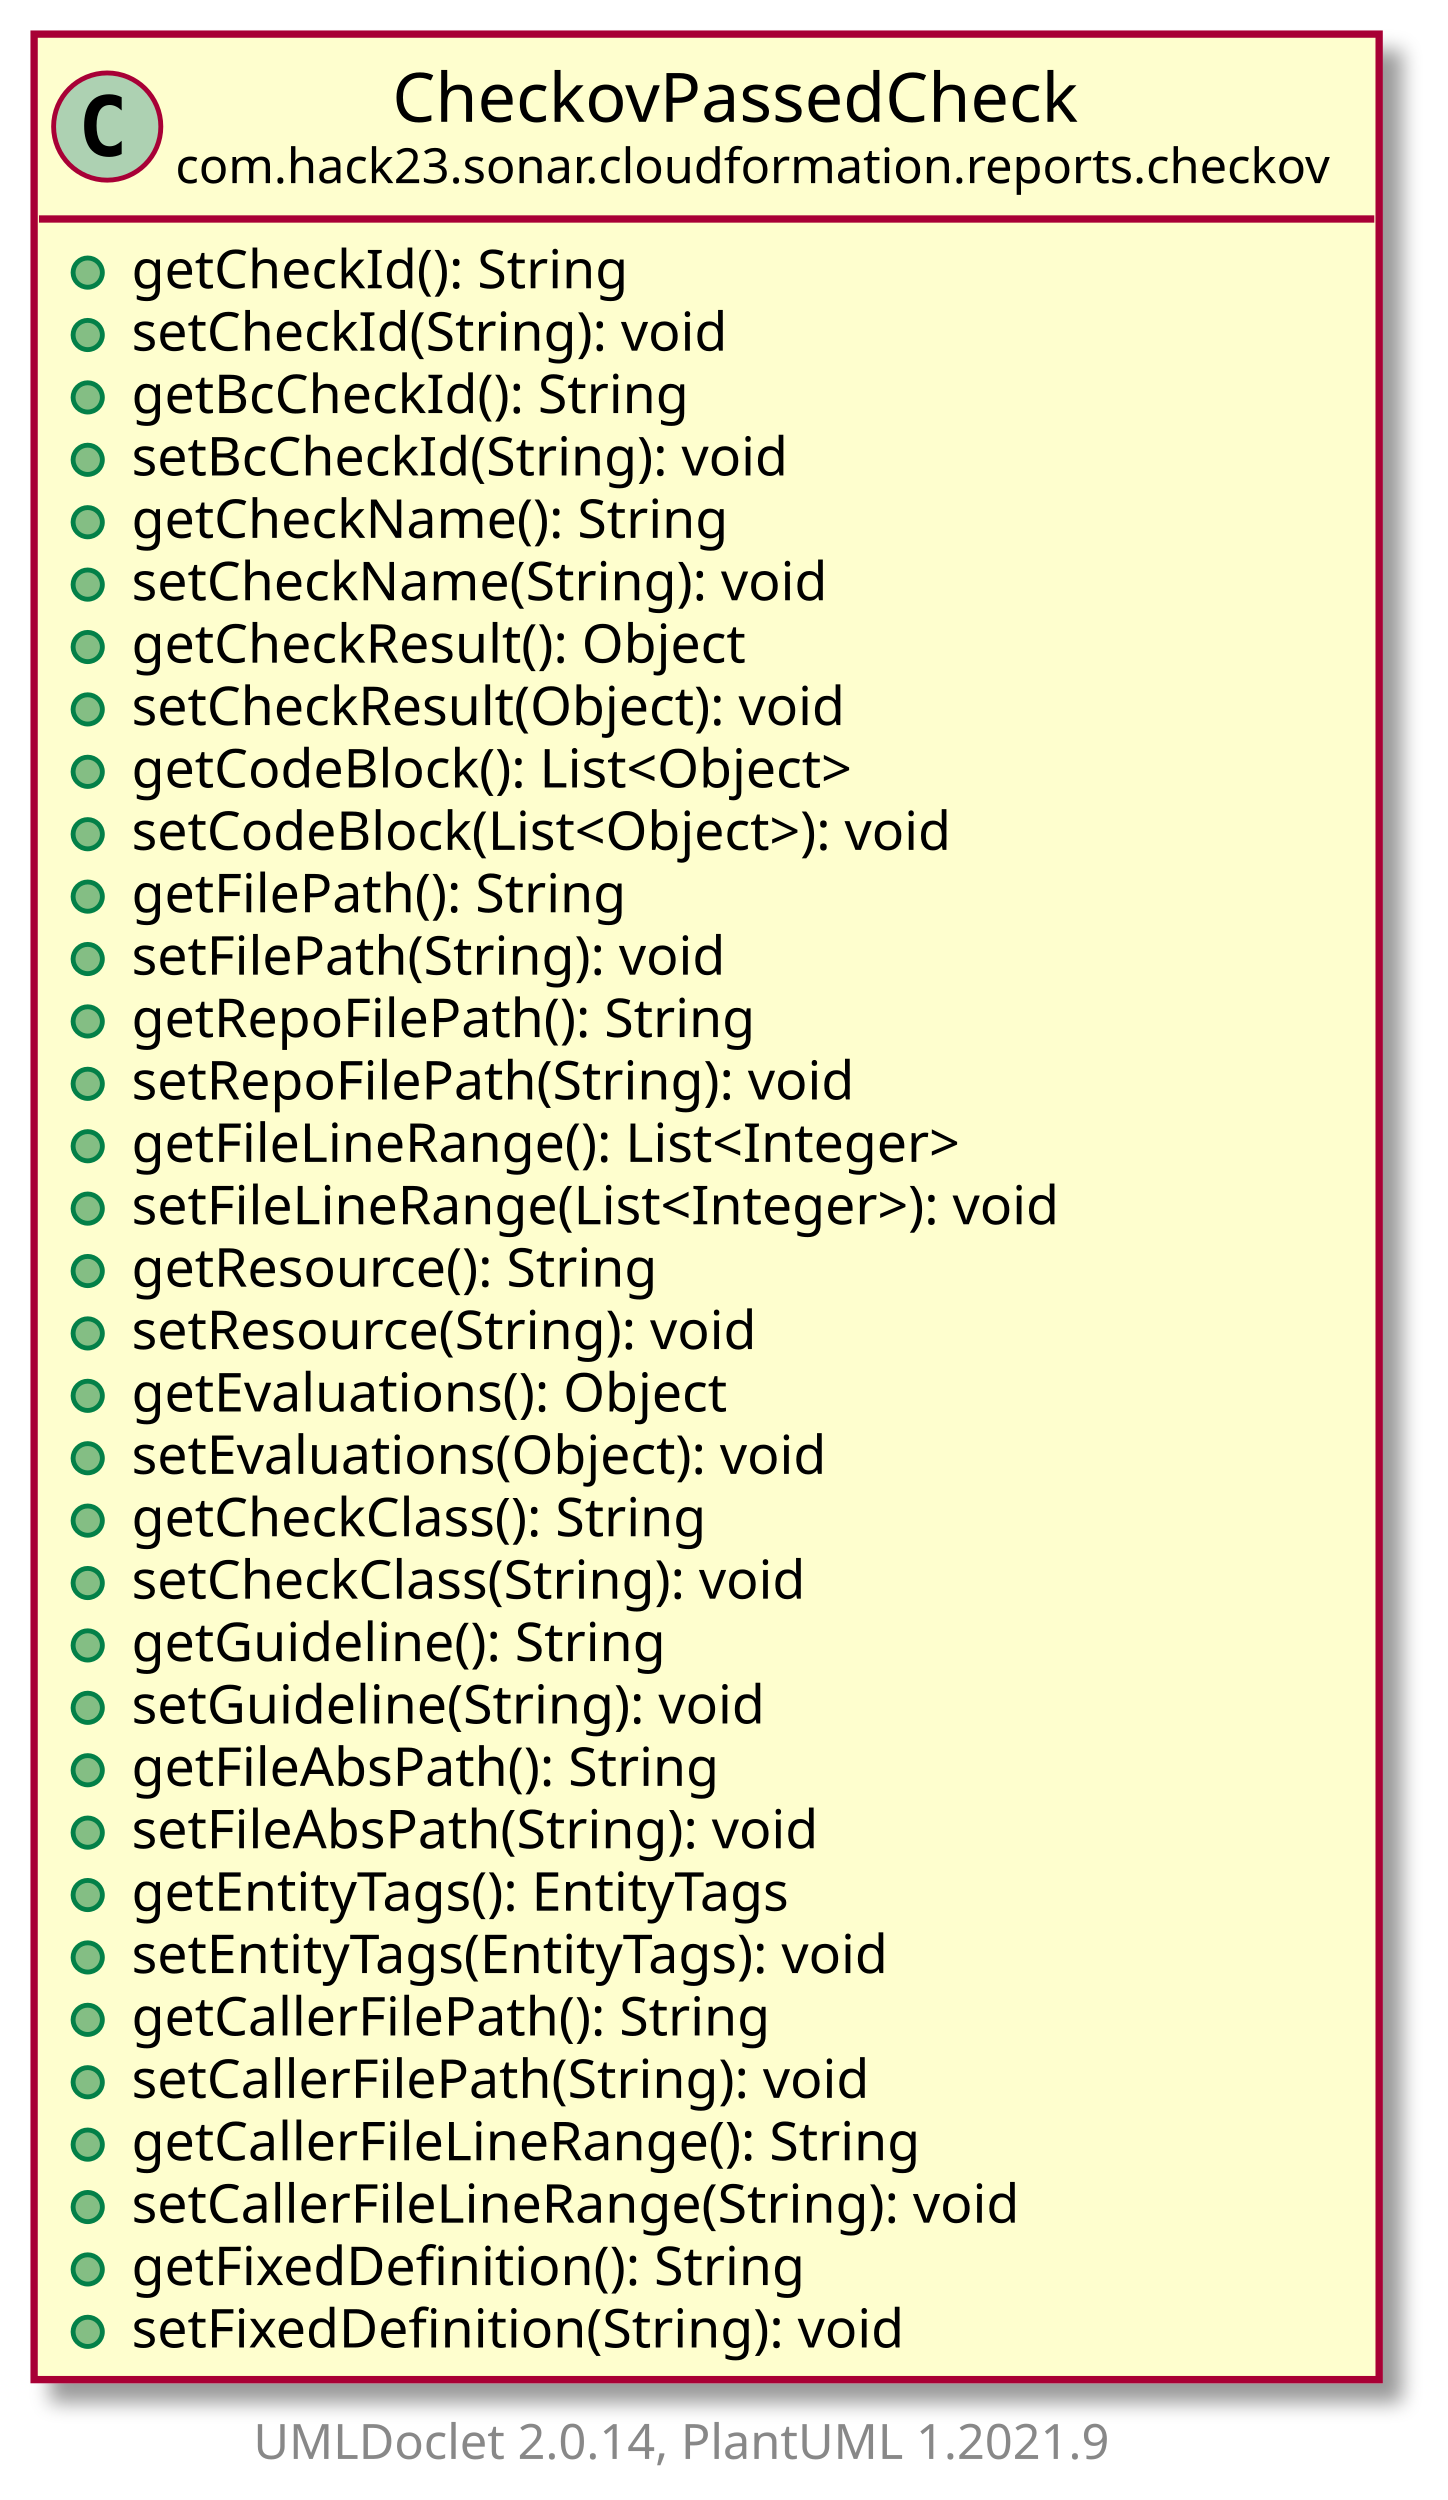
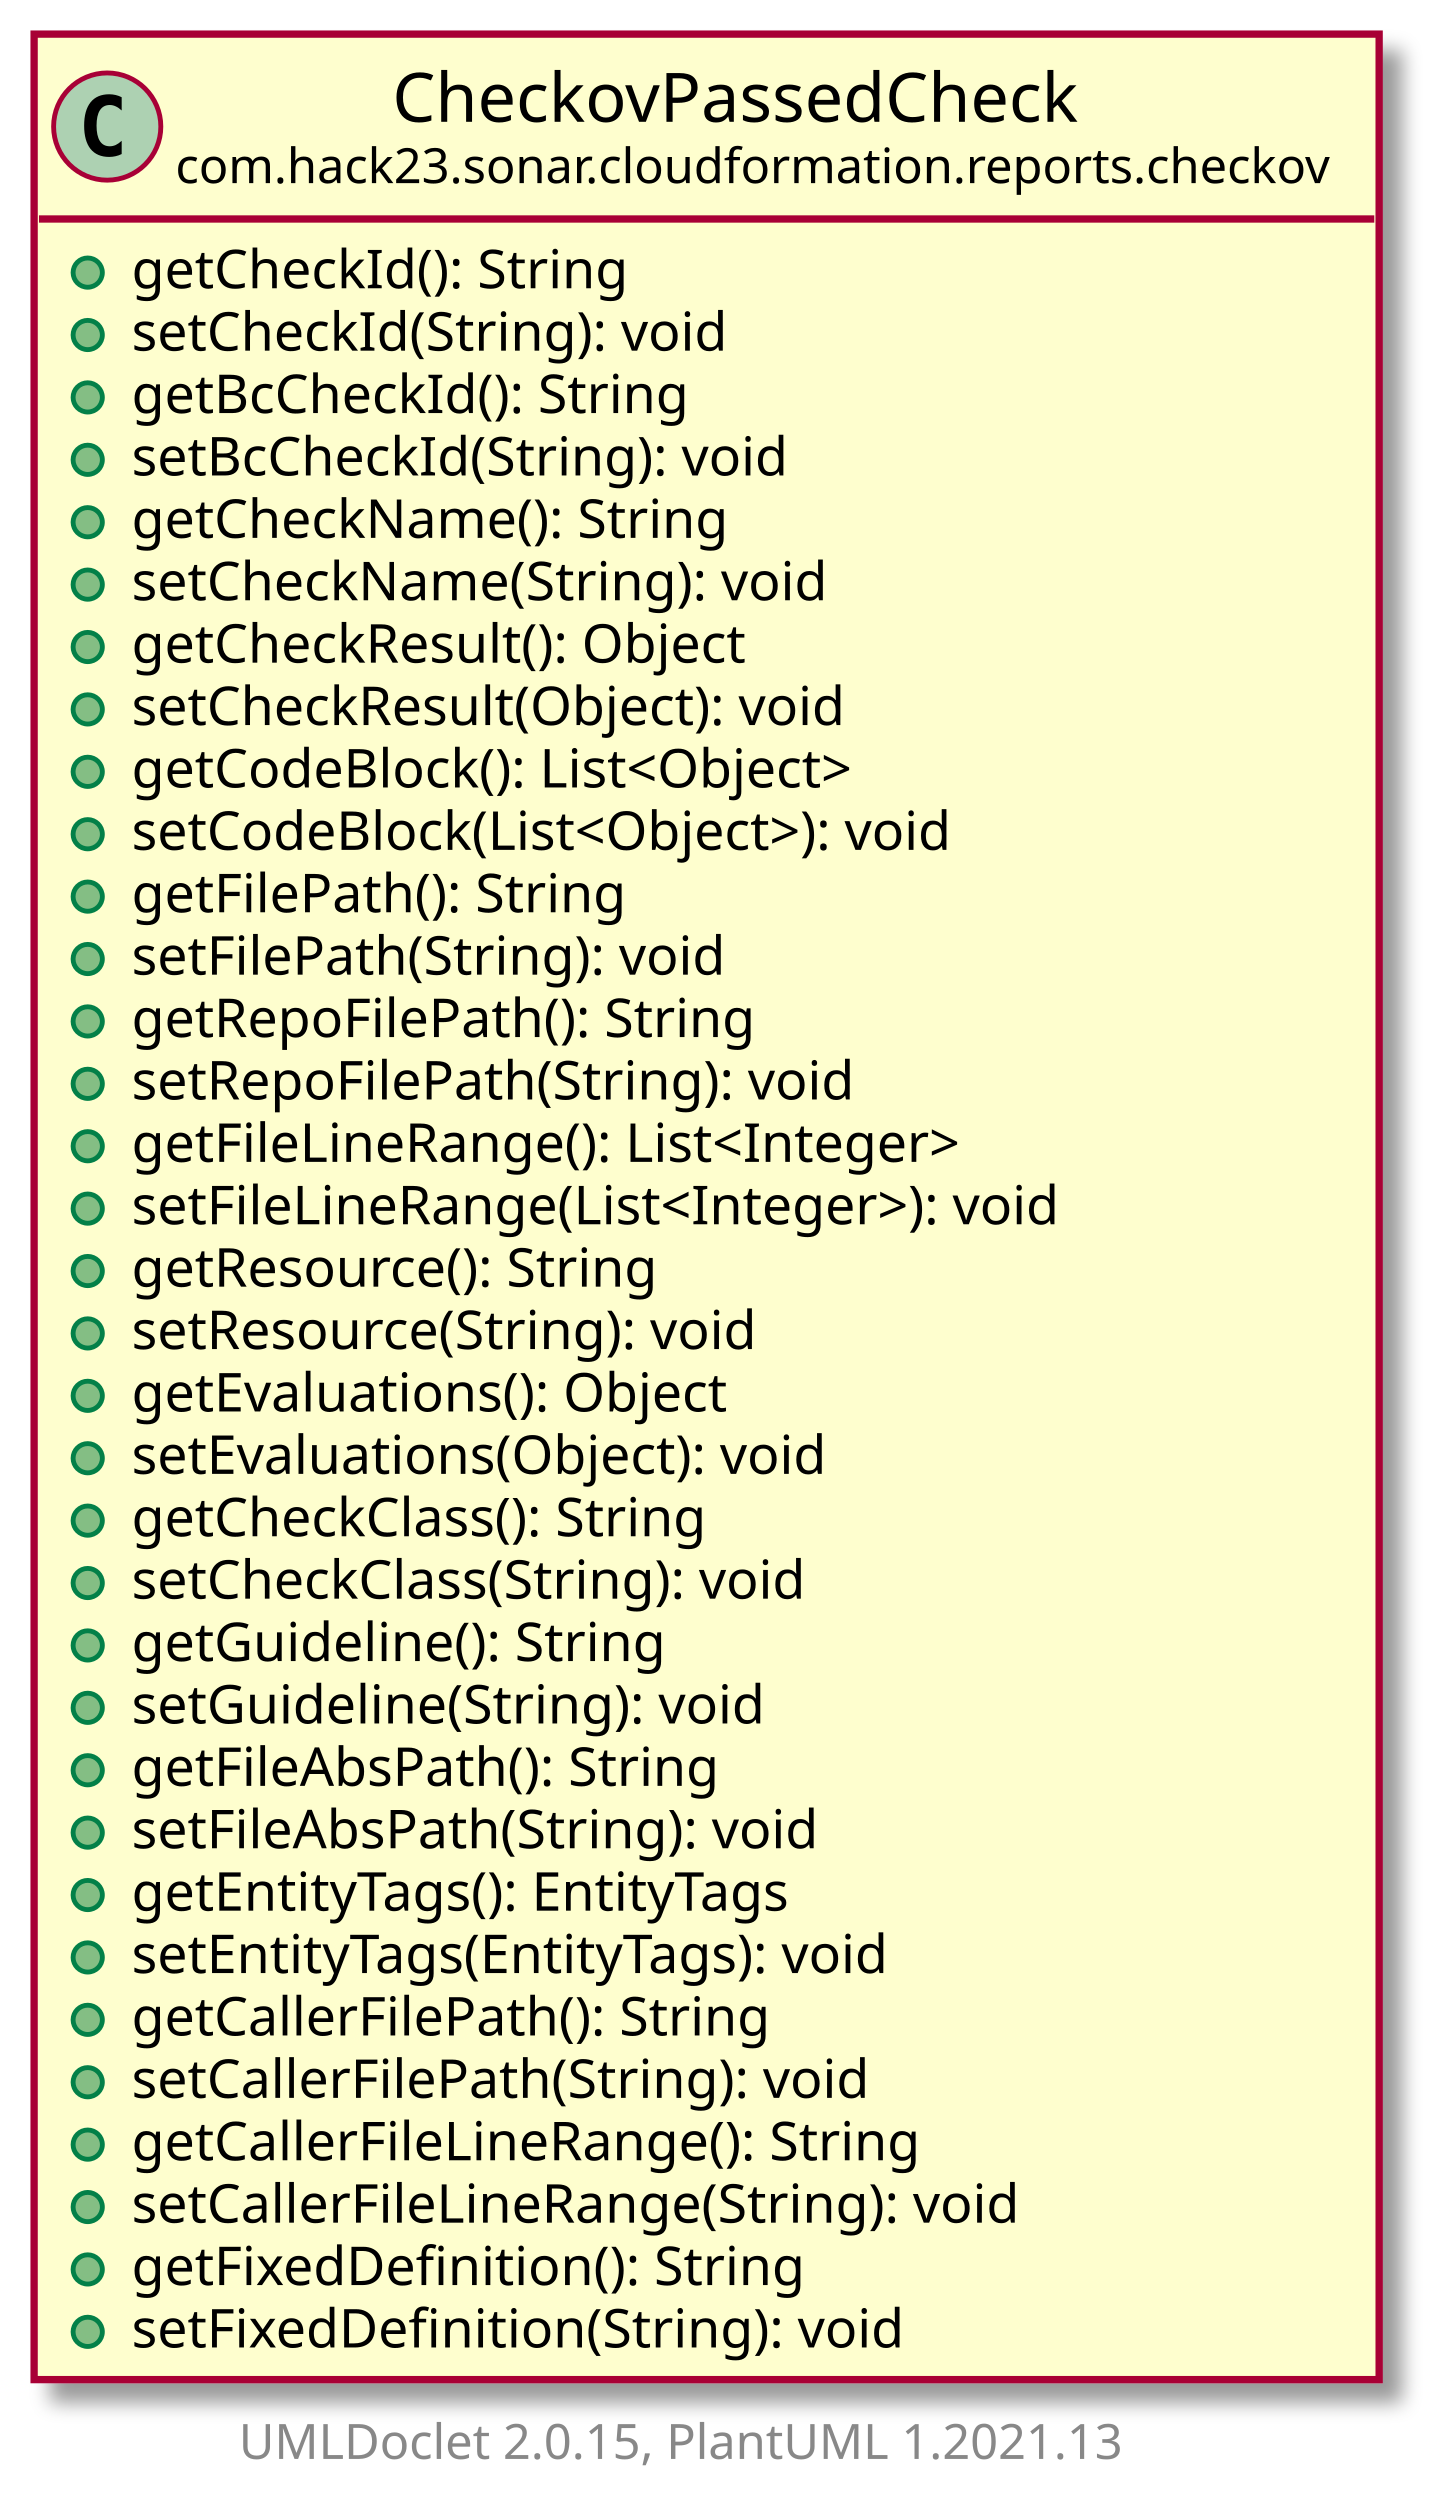
<svg xmlns="http://www.w3.org/2000/svg" xmlns:xlink="http://www.w3.org/1999/xlink" contentScriptType="application/ecmascript" contentStyleType="text/css" height="513px" preserveAspectRatio="none" style="width:297px;height:513px;background:#FFFFFF;" version="1.1" viewBox="0 0 297 513" width="297px" zoomAndPan="magnify">
  <defs>
-     <filter height="300%" id="f1ac1jlibkurmb" width="300%" x="-1" y="-1">
+     <filter height="300%" id="f14xbxyf6xy1gd" width="300%" x="-1" y="-1">
      <feGaussianBlur result="blurOut" stdDeviation="2.0" />
      <feColorMatrix in="blurOut" result="blurOut2" type="matrix" values="0 0 0 0 0 0 0 0 0 0 0 0 0 0 0 0 0 0 .4 0" />
      <feOffset dx="4.0" dy="4.0" in="blurOut2" result="blurOut3" />
      <feBlend in="SourceGraphic" in2="blurOut3" mode="normal" />
    </filter>
  </defs>
  <g>
    <a href="CheckovPassedCheck.html" target="_top" title="CheckovPassedCheck.html" xlink:actuate="onRequest" xlink:href="CheckovPassedCheck.html" xlink:show="new" xlink:title="CheckovPassedCheck.html" xlink:type="simple">
-       <rect codeLine="5" fill="#FEFECE" filter="url(#f1ac1jlibkurmb)" height="481.297" id="com.hack23.sonar.cloudformation.reports.checkov.CheckovPassedCheck" style="stroke:#A80036;stroke-width:1.5;" width="276" x="7" y="7" />
+       <rect codeLine="5" fill="#FEFECE" filter="url(#f14xbxyf6xy1gd)" height="481.297" id="com.hack23.sonar.cloudformation.reports.checkov.CheckovPassedCheck" style="stroke:#A80036;stroke-width:1.5;" width="276" x="7" y="7" />
      <ellipse cx="22" cy="25.969" fill="#ADD1B2" rx="11" ry="11" style="stroke:#A80036;stroke-width:1.0;" />
      <path d="M24.969,31.609 Q24.391,31.906 23.75,32.047 Q23.109,32.203 22.406,32.203 Q19.906,32.203 18.578,30.562 Q17.266,28.906 17.266,25.781 Q17.266,22.656 18.578,21 Q19.906,19.344 22.406,19.344 Q23.109,19.344 23.75,19.5 Q24.406,19.656 24.969,19.953 L24.969,22.672 Q24.344,22.094 23.75,21.828 Q23.156,21.547 22.531,21.547 Q21.188,21.547 20.5,22.625 Q19.812,23.688 19.812,25.781 Q19.812,27.875 20.5,28.953 Q21.188,30.016 22.531,30.016 Q23.156,30.016 23.75,29.75 Q24.344,29.469 24.969,28.891 L24.969,31.609 Z " fill="#000000" />
      <text fill="#000000" font-family="sans-serif" font-size="14" lengthAdjust="spacing" textLength="155" x="80.5" y="24.995">CheckovPassedCheck</text>
      <text fill="#000000" font-family="sans-serif" font-size="10" lengthAdjust="spacing" textLength="244" x="36" y="37.579">com.hack23.sonar.cloudformation.reports.checkov</text>
      <line style="stroke:#A80036;stroke-width:1.5;" x1="8" x2="282" y1="44.938" y2="44.938" />
      <ellipse cx="18" cy="55.938" fill="#84BE84" rx="3" ry="3" style="stroke:#038048;stroke-width:1.0;" />
      <text fill="#000000" font-family="sans-serif" font-size="11" lengthAdjust="spacing" textLength="112" x="27" y="59.148">getCheckId(): String</text>
      <ellipse cx="18" cy="68.742" fill="#84BE84" rx="3" ry="3" style="stroke:#038048;stroke-width:1.0;" />
      <text fill="#000000" font-family="sans-serif" font-size="11" lengthAdjust="spacing" textLength="135" x="27" y="71.953">setCheckId(String): void</text>
      <ellipse cx="18" cy="81.547" fill="#84BE84" rx="3" ry="3" style="stroke:#038048;stroke-width:1.0;" />
      <text fill="#000000" font-family="sans-serif" font-size="11" lengthAdjust="spacing" textLength="126" x="27" y="84.757">getBcCheckId(): String</text>
      <ellipse cx="18" cy="94.352" fill="#84BE84" rx="3" ry="3" style="stroke:#038048;stroke-width:1.0;" />
      <text fill="#000000" font-family="sans-serif" font-size="11" lengthAdjust="spacing" textLength="149" x="27" y="97.562">setBcCheckId(String): void</text>
      <ellipse cx="18" cy="107.156" fill="#84BE84" rx="3" ry="3" style="stroke:#038048;stroke-width:1.0;" />
      <text fill="#000000" font-family="sans-serif" font-size="11" lengthAdjust="spacing" textLength="135" x="27" y="110.367">getCheckName(): String</text>
      <ellipse cx="18" cy="119.961" fill="#84BE84" rx="3" ry="3" style="stroke:#038048;stroke-width:1.0;" />
      <text fill="#000000" font-family="sans-serif" font-size="11" lengthAdjust="spacing" textLength="158" x="27" y="123.171">setCheckName(String): void</text>
      <ellipse cx="18" cy="132.766" fill="#84BE84" rx="3" ry="3" style="stroke:#038048;stroke-width:1.0;" />
      <text fill="#000000" font-family="sans-serif" font-size="11" lengthAdjust="spacing" textLength="139" x="27" y="135.976">getCheckResult(): Object</text>
      <ellipse cx="18" cy="145.57" fill="#84BE84" rx="3" ry="3" style="stroke:#038048;stroke-width:1.0;" />
      <text fill="#000000" font-family="sans-serif" font-size="11" lengthAdjust="spacing" textLength="162" x="27" y="148.781">setCheckResult(Object): void</text>
      <ellipse cx="18" cy="158.375" fill="#84BE84" rx="3" ry="3" style="stroke:#038048;stroke-width:1.0;" />
      <text fill="#000000" font-family="sans-serif" font-size="11" lengthAdjust="spacing" textLength="167" x="27" y="161.585">getCodeBlock(): List&lt;Object&gt;</text>
      <ellipse cx="18" cy="171.18" fill="#84BE84" rx="3" ry="3" style="stroke:#038048;stroke-width:1.0;" />
      <text fill="#000000" font-family="sans-serif" font-size="11" lengthAdjust="spacing" textLength="190" x="27" y="174.39">setCodeBlock(List&lt;Object&gt;): void</text>
      <ellipse cx="18" cy="183.984" fill="#84BE84" rx="3" ry="3" style="stroke:#038048;stroke-width:1.0;" />
      <text fill="#000000" font-family="sans-serif" font-size="11" lengthAdjust="spacing" textLength="112" x="27" y="187.195">getFilePath(): String</text>
      <ellipse cx="18" cy="196.789" fill="#84BE84" rx="3" ry="3" style="stroke:#038048;stroke-width:1.0;" />
      <text fill="#000000" font-family="sans-serif" font-size="11" lengthAdjust="spacing" textLength="135" x="27" y="200">setFilePath(String): void</text>
      <ellipse cx="18" cy="209.594" fill="#84BE84" rx="3" ry="3" style="stroke:#038048;stroke-width:1.0;" />
      <text fill="#000000" font-family="sans-serif" font-size="11" lengthAdjust="spacing" textLength="140" x="27" y="212.804">getRepoFilePath(): String</text>
      <ellipse cx="18" cy="222.398" fill="#84BE84" rx="3" ry="3" style="stroke:#038048;stroke-width:1.0;" />
      <text fill="#000000" font-family="sans-serif" font-size="11" lengthAdjust="spacing" textLength="163" x="27" y="225.609">setRepoFilePath(String): void</text>
      <ellipse cx="18" cy="235.203" fill="#84BE84" rx="3" ry="3" style="stroke:#038048;stroke-width:1.0;" />
      <text fill="#000000" font-family="sans-serif" font-size="11" lengthAdjust="spacing" textLength="189" x="27" y="238.414">getFileLineRange(): List&lt;Integer&gt;</text>
      <ellipse cx="18" cy="248.008" fill="#84BE84" rx="3" ry="3" style="stroke:#038048;stroke-width:1.0;" />
      <text fill="#000000" font-family="sans-serif" font-size="11" lengthAdjust="spacing" textLength="212" x="27" y="251.218">setFileLineRange(List&lt;Integer&gt;): void</text>
      <ellipse cx="18" cy="260.812" fill="#84BE84" rx="3" ry="3" style="stroke:#038048;stroke-width:1.0;" />
      <text fill="#000000" font-family="sans-serif" font-size="11" lengthAdjust="spacing" textLength="121" x="27" y="264.023">getResource(): String</text>
      <ellipse cx="18" cy="273.617" fill="#84BE84" rx="3" ry="3" style="stroke:#038048;stroke-width:1.0;" />
      <text fill="#000000" font-family="sans-serif" font-size="11" lengthAdjust="spacing" textLength="144" x="27" y="276.828">setResource(String): void</text>
      <ellipse cx="18" cy="286.422" fill="#84BE84" rx="3" ry="3" style="stroke:#038048;stroke-width:1.0;" />
      <text fill="#000000" font-family="sans-serif" font-size="11" lengthAdjust="spacing" textLength="135" x="27" y="289.632">getEvaluations(): Object</text>
      <ellipse cx="18" cy="299.227" fill="#84BE84" rx="3" ry="3" style="stroke:#038048;stroke-width:1.0;" />
      <text fill="#000000" font-family="sans-serif" font-size="11" lengthAdjust="spacing" textLength="158" x="27" y="302.437">setEvaluations(Object): void</text>
      <ellipse cx="18" cy="312.031" fill="#84BE84" rx="3" ry="3" style="stroke:#038048;stroke-width:1.0;" />
      <text fill="#000000" font-family="sans-serif" font-size="11" lengthAdjust="spacing" textLength="134" x="27" y="315.242">getCheckClass(): String</text>
      <ellipse cx="18" cy="324.836" fill="#84BE84" rx="3" ry="3" style="stroke:#038048;stroke-width:1.0;" />
      <text fill="#000000" font-family="sans-serif" font-size="11" lengthAdjust="spacing" textLength="157" x="27" y="328.046">setCheckClass(String): void</text>
      <ellipse cx="18" cy="337.641" fill="#84BE84" rx="3" ry="3" style="stroke:#038048;stroke-width:1.0;" />
      <text fill="#000000" font-family="sans-serif" font-size="11" lengthAdjust="spacing" textLength="121" x="27" y="340.851">getGuideline(): String</text>
      <ellipse cx="18" cy="350.445" fill="#84BE84" rx="3" ry="3" style="stroke:#038048;stroke-width:1.0;" />
      <text fill="#000000" font-family="sans-serif" font-size="11" lengthAdjust="spacing" textLength="144" x="27" y="353.656">setGuideline(String): void</text>
      <ellipse cx="18" cy="363.25" fill="#84BE84" rx="3" ry="3" style="stroke:#038048;stroke-width:1.0;" />
      <text fill="#000000" font-family="sans-serif" font-size="11" lengthAdjust="spacing" textLength="133" x="27" y="366.46">getFileAbsPath(): String</text>
      <ellipse cx="18" cy="376.055" fill="#84BE84" rx="3" ry="3" style="stroke:#038048;stroke-width:1.0;" />
      <text fill="#000000" font-family="sans-serif" font-size="11" lengthAdjust="spacing" textLength="156" x="27" y="379.265">setFileAbsPath(String): void</text>
      <ellipse cx="18" cy="388.859" fill="#84BE84" rx="3" ry="3" style="stroke:#038048;stroke-width:1.0;" />
      <text fill="#000000" font-family="sans-serif" font-size="11" lengthAdjust="spacing" textLength="152" x="27" y="392.07">getEntityTags(): EntityTags</text>
      <ellipse cx="18" cy="401.664" fill="#84BE84" rx="3" ry="3" style="stroke:#038048;stroke-width:1.0;" />
      <text fill="#000000" font-family="sans-serif" font-size="11" lengthAdjust="spacing" textLength="175" x="27" y="404.875">setEntityTags(EntityTags): void</text>
      <ellipse cx="18" cy="414.469" fill="#84BE84" rx="3" ry="3" style="stroke:#038048;stroke-width:1.0;" />
      <text fill="#000000" font-family="sans-serif" font-size="11" lengthAdjust="spacing" textLength="145" x="27" y="417.679">getCallerFilePath(): String</text>
      <ellipse cx="18" cy="427.273" fill="#84BE84" rx="3" ry="3" style="stroke:#038048;stroke-width:1.0;" />
      <text fill="#000000" font-family="sans-serif" font-size="11" lengthAdjust="spacing" textLength="168" x="27" y="430.484">setCallerFilePath(String): void</text>
      <ellipse cx="18" cy="440.078" fill="#84BE84" rx="3" ry="3" style="stroke:#038048;stroke-width:1.0;" />
      <text fill="#000000" font-family="sans-serif" font-size="11" lengthAdjust="spacing" textLength="178" x="27" y="443.289">getCallerFileLineRange(): String</text>
      <ellipse cx="18" cy="452.883" fill="#84BE84" rx="3" ry="3" style="stroke:#038048;stroke-width:1.0;" />
      <text fill="#000000" font-family="sans-serif" font-size="11" lengthAdjust="spacing" textLength="201" x="27" y="456.093">setCallerFileLineRange(String): void</text>
      <ellipse cx="18" cy="465.688" fill="#84BE84" rx="3" ry="3" style="stroke:#038048;stroke-width:1.0;" />
      <text fill="#000000" font-family="sans-serif" font-size="11" lengthAdjust="spacing" textLength="150" x="27" y="468.898">getFixedDefinition(): String</text>
      <ellipse cx="18" cy="478.492" fill="#84BE84" rx="3" ry="3" style="stroke:#038048;stroke-width:1.0;" />
      <text fill="#000000" font-family="sans-serif" font-size="11" lengthAdjust="spacing" textLength="173" x="27" y="481.703">setFixedDefinition(String): void</text>
    </a>
-     <text fill="#888888" font-family="sans-serif" font-size="10" lengthAdjust="spacing" textLength="186" x="52" y="504.579">UMLDoclet 2.0.14, PlantUML 1.2021.9</text>
+     <text fill="#888888" font-family="sans-serif" font-size="10" lengthAdjust="spacing" textLength="192" x="49" y="504.579">UMLDoclet 2.0.15, PlantUML 1.2021.13</text>
  </g>
</svg>
